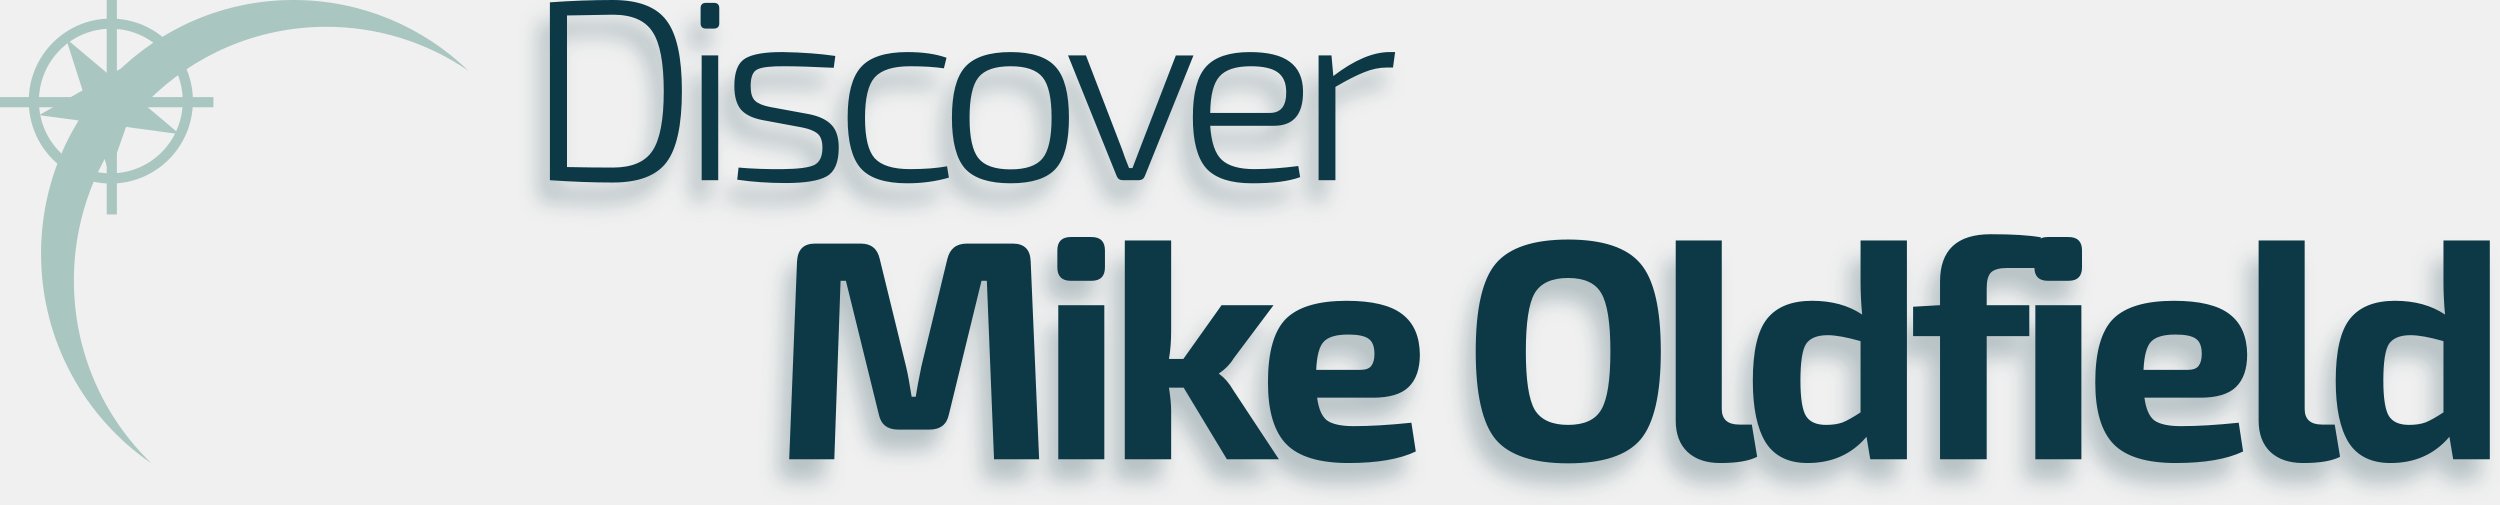
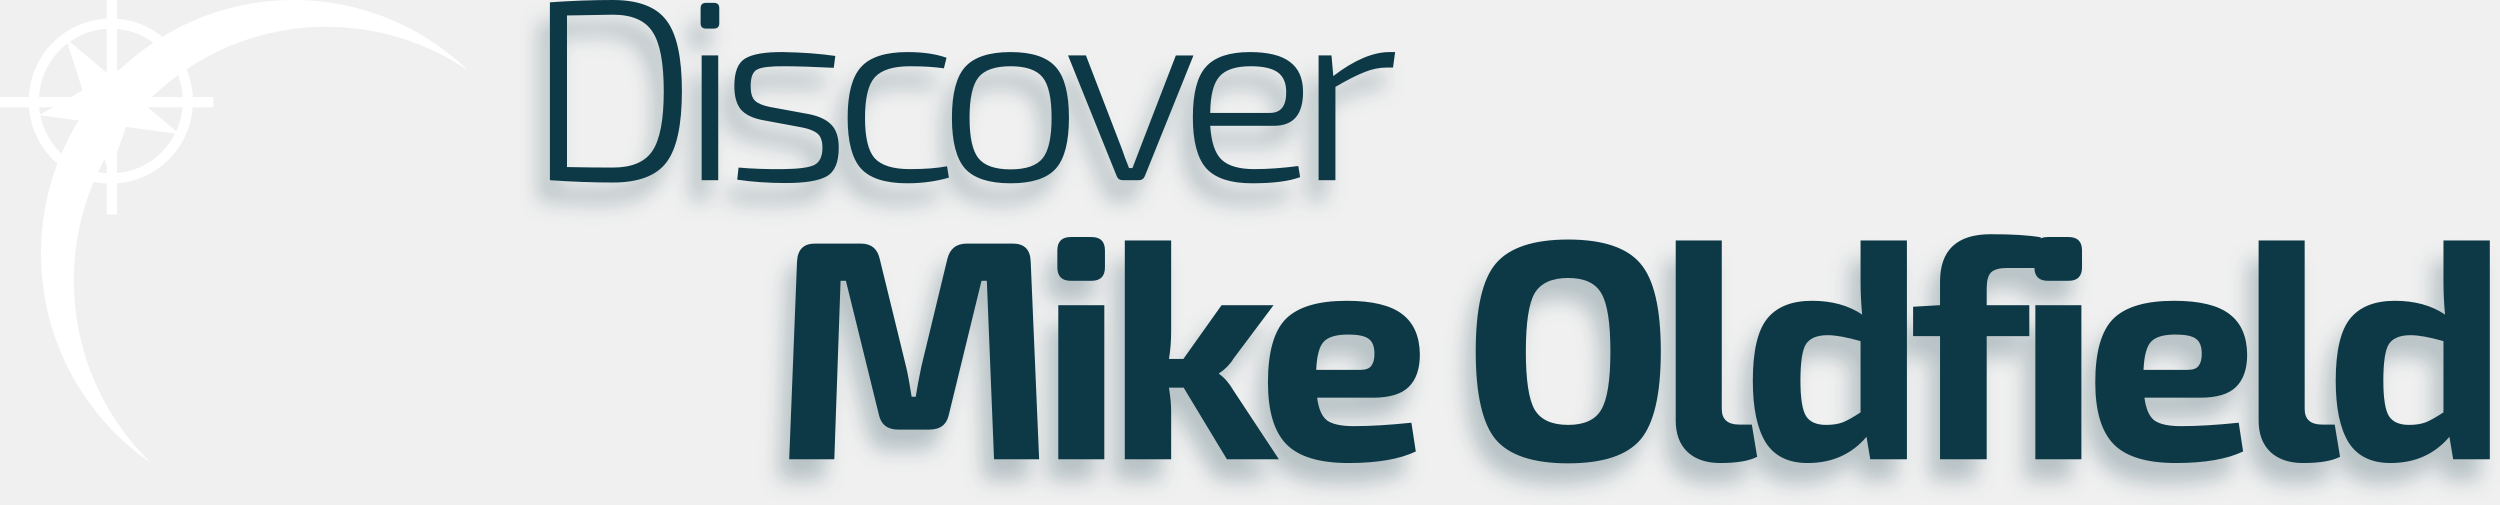
<svg xmlns="http://www.w3.org/2000/svg" width="491" height="99" fill="none">
  <g filter="url(#filter0_d)" fill="#0D3947">
    <path d="M108 35.392V.456C112.27.152 116.384 0 120.343 0c5.027 0 8.54 1.333 10.536 4 2.032 2.633 3.047 7.274 3.047 13.924 0 6.65-1.015 11.308-3.047 13.975-1.997 2.633-5.509 3.95-10.536 3.95-3.89 0-8.005-.153-12.343-.457zm3.357-32.354V32.81c3.443.068 6.439.101 8.986.101 3.753 0 6.353-1.097 7.799-3.29 1.48-2.195 2.22-6.094 2.22-11.697 0-5.603-.74-9.502-2.22-11.696-1.446-2.228-4.046-3.342-7.799-3.342-.62 0-3.615.05-8.986.152zM138.683.557h1.498c.723 0 1.085.354 1.085 1.063v2.937c0 .709-.362 1.063-1.085 1.063h-1.498c-.723 0-1.084-.354-1.084-1.063V1.62c0-.709.361-1.063 1.084-1.063zm2.376 34.835h-3.254V10.886h3.254v24.506zM157.445 25.013l-7.643-1.418c-1.963-.371-3.392-1.063-4.287-2.076-.86-1.046-1.291-2.582-1.291-4.608 0-2.768.706-4.573 2.118-5.417 1.446-.878 3.942-1.3 7.488-1.266 3.788.067 7.196.32 10.226.76l-.31 2.329c-4.131-.203-7.3-.304-9.503-.304-2.754-.034-4.579.168-5.474.607-.895.405-1.343 1.502-1.343 3.291 0 1.384.293 2.346.878 2.886s1.567.946 2.944 1.216l7.695 1.417c1.997.405 3.46 1.114 4.39 2.127.93.979 1.395 2.464 1.395 4.456 0 2.869-.792 4.742-2.376 5.62-1.55.877-4.218 1.316-8.005 1.316-3.409 0-6.594-.219-9.555-.658l.258-2.38c2.72.237 5.63.338 8.729.304 3.064-.034 5.113-.304 6.145-.81 1.068-.54 1.602-1.67 1.602-3.392 0-1.317-.328-2.245-.982-2.785-.654-.54-1.687-.945-3.099-1.215zM186 32.658l.361 2.228c-2.548.743-5.268 1.114-8.16 1.114-4.304 0-7.334-.962-9.09-2.886-1.756-1.924-2.634-5.249-2.634-9.975s.878-8.05 2.634-9.974c1.756-1.958 4.786-2.937 9.09-2.937 3.064 0 5.63.371 7.695 1.114l-.516 2.076c-1.825-.27-4.046-.405-6.662-.405-3.306 0-5.613.725-6.921 2.177-1.274 1.418-1.91 4.067-1.91 7.95 0 3.881.636 6.53 1.91 7.949 1.308 1.417 3.615 2.126 6.92 2.126 2.893 0 5.32-.186 7.283-.557zM189.54 13.165c1.757-1.958 4.735-2.937 8.935-2.937s7.162.979 8.883 2.937c1.722 1.924 2.583 5.248 2.583 9.974s-.861 8.05-2.583 9.975c-1.721 1.924-4.682 2.886-8.883 2.886-4.2 0-7.178-.962-8.934-2.886-1.722-1.958-2.583-5.283-2.583-9.975 0-4.726.861-8.05 2.583-9.974zm15.236 2.025c-1.17-1.452-3.27-2.177-6.3-2.177s-5.13.725-6.302 2.177c-1.17 1.451-1.755 4.101-1.755 7.95 0 3.847.585 6.497 1.755 7.949 1.171 1.451 3.271 2.177 6.301 2.177 3.03 0 5.13-.726 6.301-2.177 1.17-1.452 1.756-4.102 1.756-7.95s-.585-6.498-1.756-7.95zM234.399 10.886l-9.555 23.696c-.206.54-.619.81-1.239.81h-3.047c-.62 0-1.033-.27-1.24-.81l-9.554-23.696h3.512l6.817 17.722c.206.506.482 1.265.826 2.278.379 1.013.654 1.722.827 2.127h.671l1.704-4.456 6.818-17.67h3.46zM250.182 24.709h-12.498c.206 3.24.964 5.468 2.272 6.683 1.308 1.216 3.443 1.823 6.404 1.823 2.582 0 5.457-.202 8.625-.607l.362 2.177c-2.135.81-5.286 1.215-9.452 1.215-4.2 0-7.196-.979-8.986-2.937-1.756-1.991-2.634-5.333-2.634-10.025 0-4.726.861-8.034 2.582-9.924 1.722-1.924 4.597-2.886 8.625-2.886 3.546 0 6.163.641 7.85 1.924 1.687 1.249 2.548 3.156 2.583 5.721.068 4.557-1.842 6.836-5.733 6.836zm-12.498-2.532h11.723c2.204 0 3.271-1.418 3.202-4.253-.034-1.721-.602-2.97-1.704-3.747-1.102-.776-2.858-1.164-5.268-1.164-2.927 0-4.975.675-6.146 2.025-1.17 1.316-1.773 3.696-1.807 7.14zM274 10.228l-.413 3.038h-1.24c-1.446 0-2.909.304-4.39.911-1.48.574-3.374 1.536-5.681 2.886v18.33h-3.305V10.885h2.531l.361 4.05c4.097-3.139 7.782-4.708 11.052-4.708H274zM189.877 47.842h9.043c2.255 0 3.424 1.166 3.506 3.5l1.66 38.86h-8.857l-1.415-35.055h-1.046l-6.397 26.214c-.41 2.006-1.681 3.009-3.814 3.009h-6.15c-2.133 0-3.405-1.003-3.815-3.009l-6.458-26.214h-1.046l-1.23 35.055H155l1.538-38.86c.123-2.334 1.292-3.5 3.506-3.5h9.042c2.01 0 3.24 1.002 3.691 3.008l5.167 21.119c.328 1.35.697 3.335 1.107 5.955h.8c.04-.205.184-1.044.43-2.518.287-1.473.513-2.619.677-3.437l5.106-21.12c.492-2.005 1.763-3.007 3.813-3.007zM210.308 46.553h4.06c1.763 0 2.644.88 2.644 2.64v3.315c0 1.76-.881 2.64-2.645 2.64h-4.06c-1.763 0-2.644-.88-2.644-2.64v-3.316c0-1.76.881-2.64 2.645-2.64zm6.581 43.649h-9.042V59.936h9.042v30.266zM232.475 76.143h-2.892c.287 1.842.431 3.356.431 4.543v9.516h-9.104V47.228h9.104V64.97c0 2.005-.144 3.847-.43 5.525h2.829l7.504-10.56h10.211l-7.873 10.499c-.656 1.105-1.6 2.067-2.83 2.885v.123c1.025.696 1.969 1.78 2.83 3.254l8.92 13.506h-10.212l-8.489-14.059z" />
    <path d="M269.633 78.108h-10.949c.287 2.21.943 3.704 1.968 4.481 1.066.737 2.809 1.105 5.229 1.105 3.239 0 7.012-.225 11.318-.675l.861 5.648c-3.157 1.514-7.566 2.272-13.225 2.272-5.7 0-9.76-1.228-12.18-3.684-2.419-2.455-3.629-6.507-3.629-12.155 0-5.935 1.17-10.09 3.507-12.463 2.378-2.374 6.356-3.56 11.933-3.56 5.044 0 8.694.88 10.949 2.64 2.256 1.718 3.404 4.358 3.445 7.919 0 2.824-.738 4.952-2.215 6.384-1.435 1.392-3.772 2.088-7.012 2.088zm-11.134-5.464h8.612c1.107 0 1.845-.266 2.214-.798.411-.532.616-1.31.616-2.333 0-1.433-.369-2.415-1.108-2.947-.738-.573-2.091-.86-4.059-.86-2.338 0-3.937.471-4.798 1.413-.862.9-1.354 2.742-1.477 5.525zM293.768 51.77c2.666-3.15 7.402-4.726 14.21-4.726 6.807 0 11.543 1.575 14.209 4.727 2.665 3.11 3.998 8.86 3.998 17.25 0 8.391-1.333 14.162-3.998 17.313-2.666 3.11-7.402 4.666-14.209 4.666-6.808 0-11.544-1.555-14.21-4.666-2.624-3.151-3.936-8.922-3.936-17.312s1.312-14.14 3.936-17.251zm20.73 5.833c-1.148-2.005-3.322-3.008-6.52-3.008-3.199 0-5.393 1.003-6.582 3.008-1.148 2.005-1.722 5.812-1.722 11.419s.574 9.413 1.722 11.419c1.189 2.005 3.383 3.008 6.582 3.008 3.198 0 5.372-1.003 6.52-3.008 1.189-2.006 1.784-5.812 1.784-11.42 0-5.606-.595-9.413-1.784-11.418zM338.155 47.228v33.09c0 2.046 1.148 3.07 3.445 3.07h2.46l1.046 6.323c-1.558.818-3.978 1.228-7.258 1.228-2.707 0-4.839-.717-6.398-2.15-1.558-1.472-2.337-3.54-2.337-6.2V47.228h9.042zM374.518 47.228v42.974h-7.197l-.738-4.42c-2.912 3.438-6.767 5.157-11.564 5.157-3.773 0-6.521-1.351-8.243-4.052-1.681-2.742-2.522-6.774-2.522-12.094 0-5.812.943-9.884 2.829-12.217 1.887-2.333 4.819-3.5 8.797-3.5 3.895 0 7.176.9 9.842 2.702a69.962 69.962 0 0 1-.308-6.324v-8.226h9.104zm-9.104 33.765V66.996c-2.747-.778-4.9-1.166-6.459-1.166-2.05 0-3.465.573-4.244 1.718-.738 1.146-1.107 3.54-1.107 7.183 0 3.48.369 5.812 1.107 6.999.738 1.146 2.05 1.719 3.937 1.719 1.271 0 2.358-.164 3.26-.491.902-.369 2.071-1.023 3.506-1.965zM399.968 52.63h-5.72c-1.517 0-2.584.287-3.199.86-.574.573-.861 1.596-.861 3.07v3.376h8.366v6.078h-8.366v24.188h-9.165V66.014h-5.29v-5.771l5.29-.307v-4.604c0-6.221 3.321-9.332 9.965-9.332 4.306 0 7.586.205 9.842.614l-.862 6.016z" />
    <path d="M402.201 46.553h4.06c1.763 0 2.645.88 2.645 2.64v3.315c0 1.76-.882 2.64-2.645 2.64h-4.06c-1.763 0-2.645-.88-2.645-2.64v-3.316c0-1.76.882-2.64 2.645-2.64zm6.582 43.649h-9.042V59.936h9.042v30.266zM432.119 78.108h-10.95c.288 2.21.944 3.704 1.969 4.481 1.066.737 2.809 1.105 5.228 1.105 3.24 0 7.013-.225 11.319-.675l.861 5.648c-3.158 1.514-7.566 2.272-13.225 2.272-5.7 0-9.76-1.228-12.18-3.684-2.419-2.455-3.629-6.507-3.629-12.155 0-5.935 1.169-10.09 3.506-12.463 2.379-2.374 6.357-3.56 11.934-3.56 5.044 0 8.693.88 10.949 2.64 2.255 1.718 3.403 4.358 3.444 7.919 0 2.824-.738 4.952-2.214 6.384-1.435 1.392-3.773 2.088-7.012 2.088zm-11.134-5.464h8.612c1.107 0 1.845-.266 2.214-.798.41-.532.615-1.31.615-2.333 0-1.433-.369-2.415-1.107-2.947-.738-.573-2.091-.86-4.06-.86-2.337 0-3.937.471-4.798 1.413-.861.9-1.353 2.742-1.476 5.525zM452.637 47.228v33.09c0 2.046 1.148 3.07 3.445 3.07h2.46l1.046 6.323c-1.558.818-3.978 1.228-7.258 1.228-2.707 0-4.839-.717-6.398-2.15-1.558-1.472-2.337-3.54-2.337-6.2V47.228h9.042zM489 47.228v42.974h-7.197l-.738-4.42c-2.912 3.438-6.766 5.157-11.564 5.157-3.773 0-6.521-1.351-8.243-4.052-1.681-2.742-2.522-6.774-2.522-12.094 0-5.812.943-9.884 2.83-12.217 1.886-2.333 4.818-3.5 8.796-3.5 3.896 0 7.176.9 9.842 2.702a69.962 69.962 0 0 1-.308-6.324v-8.226H489zm-9.104 33.765V66.996c-2.747-.778-4.9-1.166-6.459-1.166-2.05 0-3.465.573-4.244 1.718-.738 1.146-1.107 3.54-1.107 7.183 0 3.48.369 5.812 1.107 6.999.738 1.146 2.051 1.719 3.937 1.719 1.271 0 2.358-.164 3.26-.491.902-.369 2.071-1.023 3.506-1.965z" />
  </g>
-   <path fill-rule="evenodd" clip-rule="evenodd" d="M92 13.902a49.184 49.184 0 0 0-27.91-8.637c-27.381 0-49.579 22.305-49.579 49.819 0 14.11 5.839 26.852 15.22 35.916-13.081-8.969-21.67-24.067-21.67-41.181C8.062 22.304 30.26 0 57.642 0 70.98 0 83.088 5.293 92 13.902z" fill="#AAC6C1" />
-   <path d="M30.032 9.88l-3.264 9.3 8.533 7.18-10.55-1.432-3.264 9.3-3.256-10.185-10.55-1.431 8.538-4.863-3.256-10.184 8.532 7.179 8.537-4.863z" fill="#AAC6C1" />
-   <path d="M36.89 19.846c0 8.4-6.776 15.202-15.123 15.202-8.348 0-15.124-6.802-15.124-15.202s6.776-15.2 15.124-15.2 15.123 6.8 15.123 15.2zM0 20.061h41.921M21.96 0v42.123" stroke="#AAC6C1" stroke-width="2" />
+   <path fill-rule="evenodd" clip-rule="evenodd" d="M92 13.902a49.184 49.184 0 0 0-27.91-8.637c-27.381 0-49.579 22.305-49.579 49.819 0 14.11 5.839 26.852 15.22 35.916-13.081-8.969-21.67-24.067-21.67-41.181C8.062 22.304 30.26 0 57.642 0 70.98 0 83.088 5.293 92 13.902z" fill="white" />
+   <path d="M30.032 9.88l-3.264 9.3 8.533 7.18-10.55-1.432-3.264 9.3-3.256-10.185-10.55-1.431 8.538-4.863-3.256-10.184 8.532 7.179 8.537-4.863z" fill="white" />
+   <path d="M36.89 19.846c0 8.4-6.776 15.202-15.123 15.202-8.348 0-15.124-6.802-15.124-15.202s6.776-15.2 15.124-15.2 15.123 6.8 15.123 15.2zM0 20.061h41.921M21.96 0v42.123" stroke="white" stroke-width="2" />
  <defs>
    <filter id="filter0_d" x="102" y="0" width="389" height="99" filterUnits="userSpaceOnUse" color-interpolation-filters="sRGB">
      <feFlood flood-opacity="0" result="BackgroundImageFix" />
      <feColorMatrix in="SourceAlpha" values="0 0 0 0 0 0 0 0 0 0 0 0 0 0 0 0 0 0 255 0" />
      <feOffset dx="-2" dy="4" />
      <feGaussianBlur stdDeviation="2" />
      <feColorMatrix values="0 0 0 0 0.051 0 0 0 0 0.224 0 0 0 0 0.278 0 0 0 0.25 0" />
      <feBlend in2="BackgroundImageFix" result="effect1_dropShadow" />
      <feBlend in="SourceGraphic" in2="effect1_dropShadow" result="shape" />
    </filter>
  </defs>
</svg>
